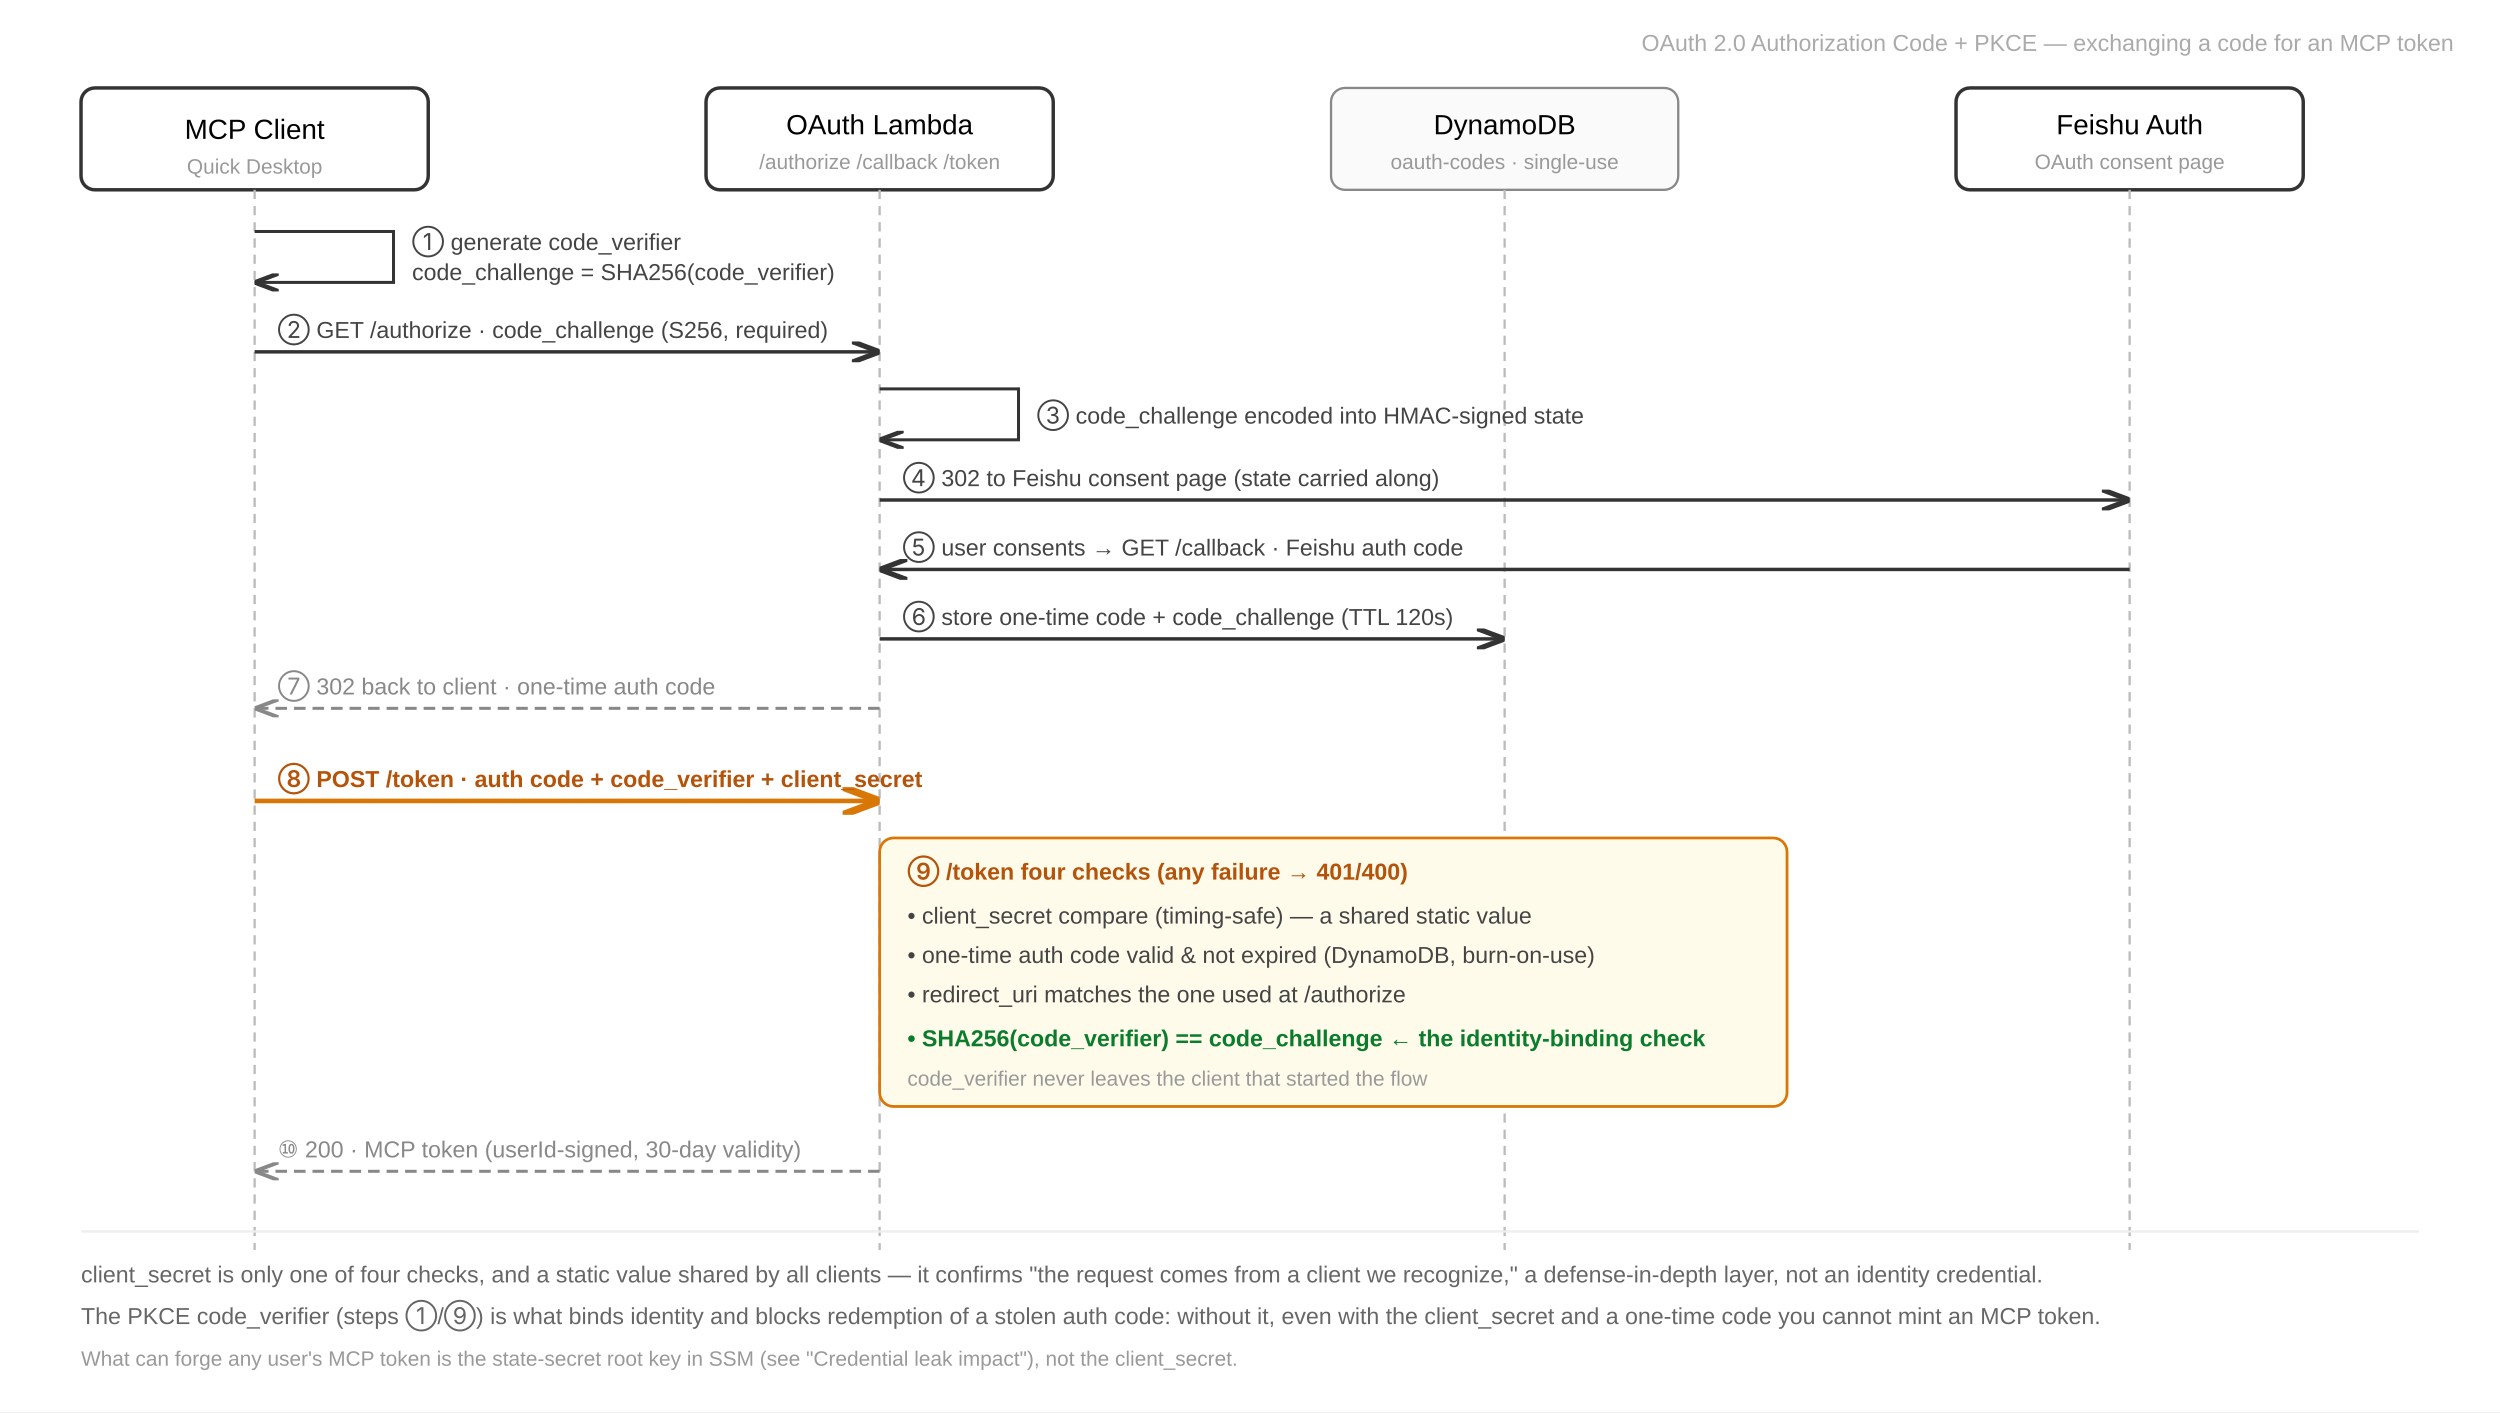
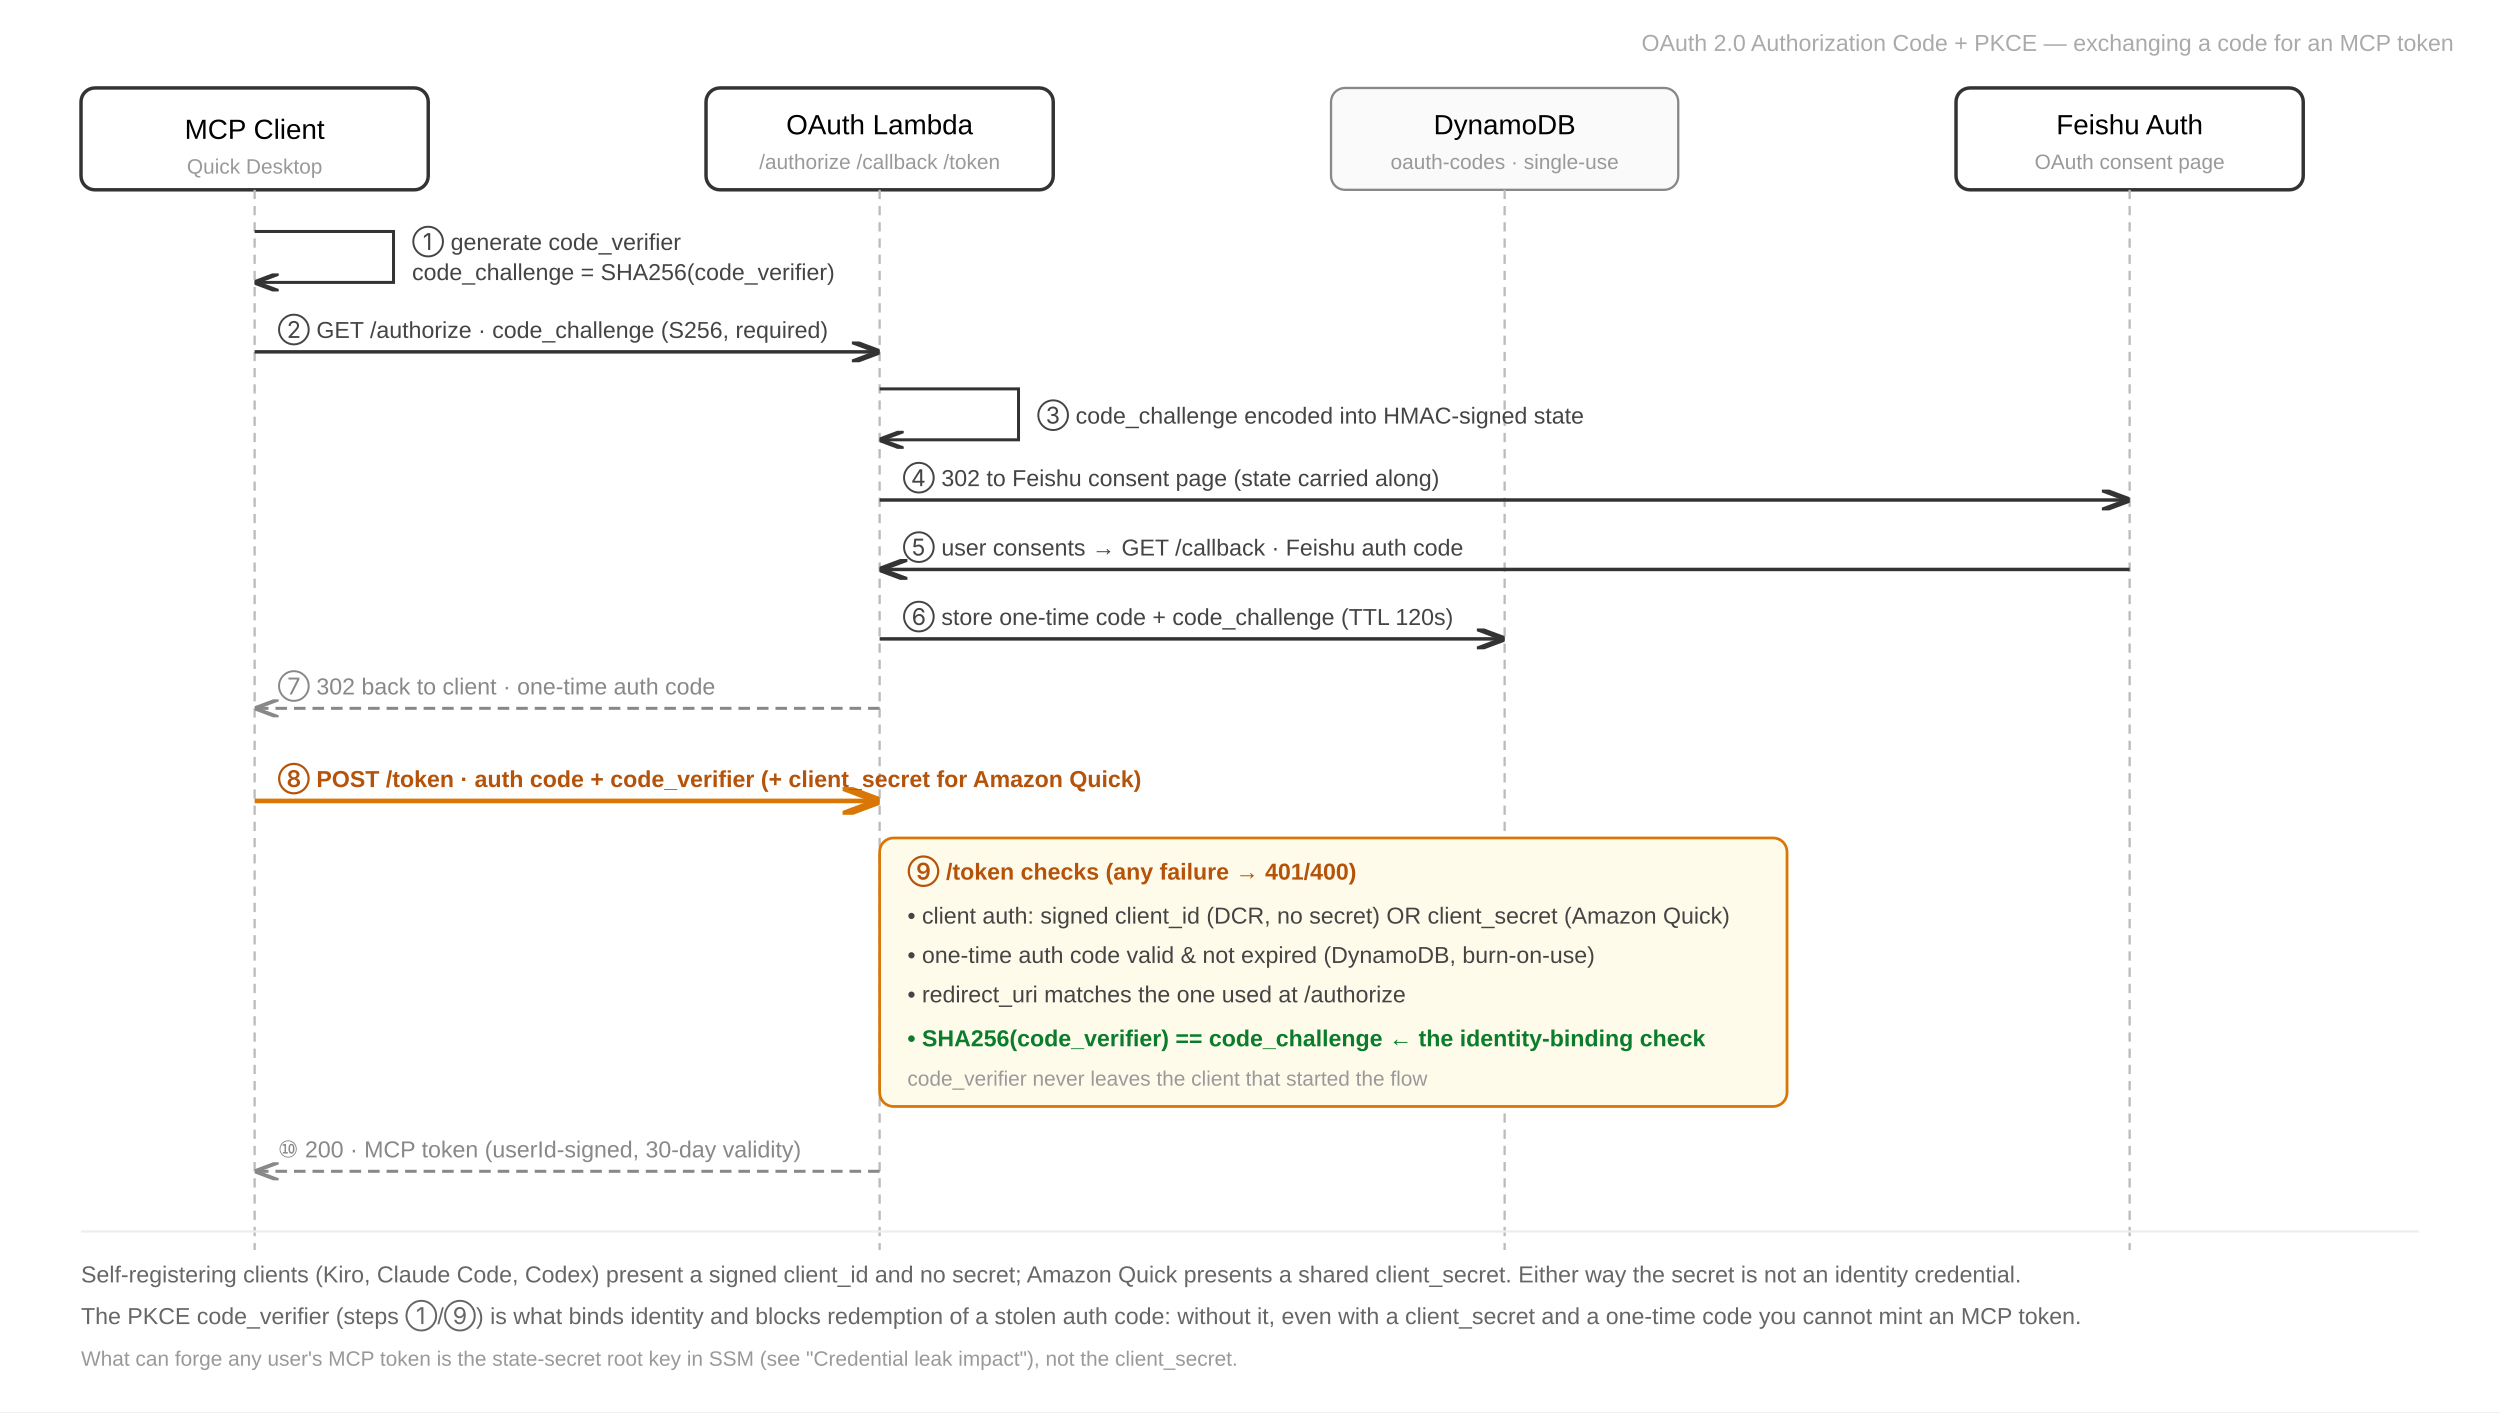
<svg xmlns="http://www.w3.org/2000/svg" viewBox="0 0 1080 610" font-family="-apple-system, BlinkMacSystemFont, 'PingFang SC', 'Hiragino Sans GB', 'Microsoft YaHei', 'Segoe UI', Arial, sans-serif" font-size="12">
  <defs>
    <marker id="arr" markerWidth="8" markerHeight="6" refX="8" refY="3" orient="auto">
      <path d="M0,0 L8,3 L0,6" fill="none" stroke="#333" stroke-width="1.5" />
    </marker>
    <marker id="arrg" markerWidth="8" markerHeight="6" refX="8" refY="3" orient="auto">
      <path d="M0,0 L8,3 L0,6" fill="none" stroke="#888" stroke-width="1.3" />
    </marker>
    <marker id="arro" markerWidth="8" markerHeight="6" refX="8" refY="3" orient="auto">
      <path d="M0,0 L8,3 L0,6" fill="none" stroke="#d97706" stroke-width="1.6" />
    </marker>
  </defs>
  <rect width="1080" height="610" fill="#fff" />
  <text x="1060" y="22" text-anchor="end" fill="#aaa" font-size="10">OAuth 2.0 Authorization Code + PKCE — exchanging a code for an MCP token</text>
  <g>
    <rect x="35" y="38" width="150" height="44" rx="6" fill="#fff" stroke="#333" stroke-width="1.5" />
    <text x="110" y="60" text-anchor="middle" font-size="12" font-weight="500">MCP Client</text>
    <text x="110" y="75" text-anchor="middle" font-size="9" fill="#999">Quick Desktop</text>
    <line x1="110" y1="82" x2="110" y2="540" stroke="#bbb" stroke-width="1" stroke-dasharray="4,3" />
  </g>
  <g>
    <rect x="305" y="38" width="150" height="44" rx="6" fill="#fff" stroke="#333" stroke-width="1.5" />
    <text x="380" y="58" text-anchor="middle" font-size="12" font-weight="500">OAuth Lambda</text>
    <text x="380" y="73" text-anchor="middle" font-size="9" fill="#999">/authorize /callback /token</text>
    <line x1="380" y1="82" x2="380" y2="540" stroke="#bbb" stroke-width="1" stroke-dasharray="4,3" />
  </g>
  <g>
    <rect x="575" y="38" width="150" height="44" rx="6" fill="#fafafa" stroke="#888" stroke-width="1" />
    <text x="650" y="58" text-anchor="middle" font-size="12" font-weight="500">DynamoDB</text>
    <text x="650" y="73" text-anchor="middle" font-size="9" fill="#999">oauth-codes · single-use</text>
    <line x1="650" y1="82" x2="650" y2="540" stroke="#bbb" stroke-width="1" stroke-dasharray="4,3" />
  </g>
  <g>
    <rect x="845" y="38" width="150" height="44" rx="6" fill="#fff" stroke="#333" stroke-width="1.5" />
    <text x="920" y="58" text-anchor="middle" font-size="12" font-weight="500">Feishu Auth</text>
    <text x="920" y="73" text-anchor="middle" font-size="9" fill="#999">OAuth consent page</text>
    <line x1="920" y1="82" x2="920" y2="540" stroke="#bbb" stroke-width="1" stroke-dasharray="4,3" />
  </g>
  <path d="M110 100 h60 v22 h-60" fill="none" stroke="#333" stroke-width="1.3" marker-end="url(#arr)" />
  <text x="178" y="108" fill="#444" font-size="10">① generate code_verifier</text>
  <text x="178" y="121" fill="#444" font-size="10">code_challenge = SHA256(code_verifier)</text>
  <line x1="110" y1="152" x2="380" y2="152" stroke="#333" stroke-width="1.5" marker-end="url(#arr)" />
  <text x="120" y="146" fill="#444" font-size="10">② GET /authorize · code_challenge (S256, required)</text>
  <path d="M380 168 h60 v22 h-60" fill="none" stroke="#333" stroke-width="1.3" marker-end="url(#arr)" />
  <text x="448" y="183" fill="#444" font-size="10">③ code_challenge encoded into HMAC-signed state</text>
  <line x1="380" y1="216" x2="920" y2="216" stroke="#333" stroke-width="1.5" marker-end="url(#arr)" />
  <text x="390" y="210" fill="#444" font-size="10">④ 302 to Feishu consent page (state carried along)</text>
  <line x1="920" y1="246" x2="380" y2="246" stroke="#333" stroke-width="1.5" marker-end="url(#arr)" />
  <text x="390" y="240" fill="#444" font-size="10">⑤ user consents → GET /callback · Feishu auth code</text>
  <line x1="380" y1="276" x2="650" y2="276" stroke="#333" stroke-width="1.5" marker-end="url(#arr)" />
  <text x="390" y="270" fill="#444" font-size="10">⑥ store one-time code + code_challenge (TTL 120s)</text>
  <line x1="380" y1="306" x2="110" y2="306" stroke="#888" stroke-width="1.3" stroke-dasharray="5,3" marker-end="url(#arrg)" />
  <text x="120" y="300" fill="#888" font-size="10">⑦ 302 back to client · one-time auth code</text>
  <line x1="110" y1="346" x2="380" y2="346" stroke="#d97706" stroke-width="2" marker-end="url(#arro)" />
-   <text x="120" y="340" fill="#b45309" font-size="10" font-weight="600">⑧ POST /token · auth code + code_verifier + client_secret</text>
+   <text x="120" y="340" fill="#b45309" font-size="10" font-weight="600">⑧ POST /token · auth code + code_verifier (+ client_secret for Amazon Quick)</text>
  <rect x="380" y="362" width="392" height="116" rx="6" fill="#fffbeb" stroke="#d97706" stroke-width="1.2" />
-   <text x="392" y="380" fill="#b45309" font-size="10" font-weight="600">⑨ /token four checks (any failure → 401/400)</text>
-   <text x="392" y="399" fill="#444" font-size="10">• client_secret compare (timing-safe) — a shared static value</text>
+   <text x="392" y="380" fill="#b45309" font-size="10" font-weight="600">⑨ /token checks (any failure → 401/400)</text>
+   <text x="392" y="399" fill="#444" font-size="10">• client auth: signed client_id (DCR, no secret) OR client_secret (Amazon Quick)</text>
  <text x="392" y="416" fill="#444" font-size="10">• one-time auth code valid &amp; not expired (DynamoDB, burn-on-use)</text>
  <text x="392" y="433" fill="#444" font-size="10">• redirect_uri matches the one used at /authorize</text>
  <text x="392" y="452" fill="#0a7d2c" font-size="10" font-weight="600">• SHA256(code_verifier) == code_challenge ← the identity-binding check</text>
  <text x="392" y="469" fill="#999" font-size="9">code_verifier never leaves the client that started the flow</text>
  <line x1="380" y1="506" x2="110" y2="506" stroke="#888" stroke-width="1.3" stroke-dasharray="5,3" marker-end="url(#arrg)" />
  <text x="120" y="500" fill="#888" font-size="10">⑩ 200 · MCP token (userId-signed, 30-day validity)</text>
  <line x1="35" y1="532" x2="1045" y2="532" stroke="#eee" stroke-width="1" />
-   <text x="35" y="554" fill="#666" font-size="10">client_secret is only one of four checks, and a static value shared by all clients — it confirms "the request comes from a client we recognize," a defense-in-depth layer, not an identity credential.</text>
-   <text x="35" y="572" fill="#666" font-size="10">The PKCE code_verifier (steps ①/⑨) is what binds identity and blocks redemption of a stolen auth code: without it, even with the client_secret and a one-time code you cannot mint an MCP token.</text>
+   <text x="35" y="554" fill="#666" font-size="10">Self-registering clients (Kiro, Claude Code, Codex) present a signed client_id and no secret; Amazon Quick presents a shared client_secret. Either way the secret is not an identity credential.</text>
+   <text x="35" y="572" fill="#666" font-size="10">The PKCE code_verifier (steps ①/⑨) is what binds identity and blocks redemption of a stolen auth code: without it, even with a client_secret and a one-time code you cannot mint an MCP token.</text>
  <text x="35" y="590" fill="#999" font-size="9">What can forge any user's MCP token is the state-secret root key in SSM (see "Credential leak impact"), not the client_secret.</text>
</svg>
